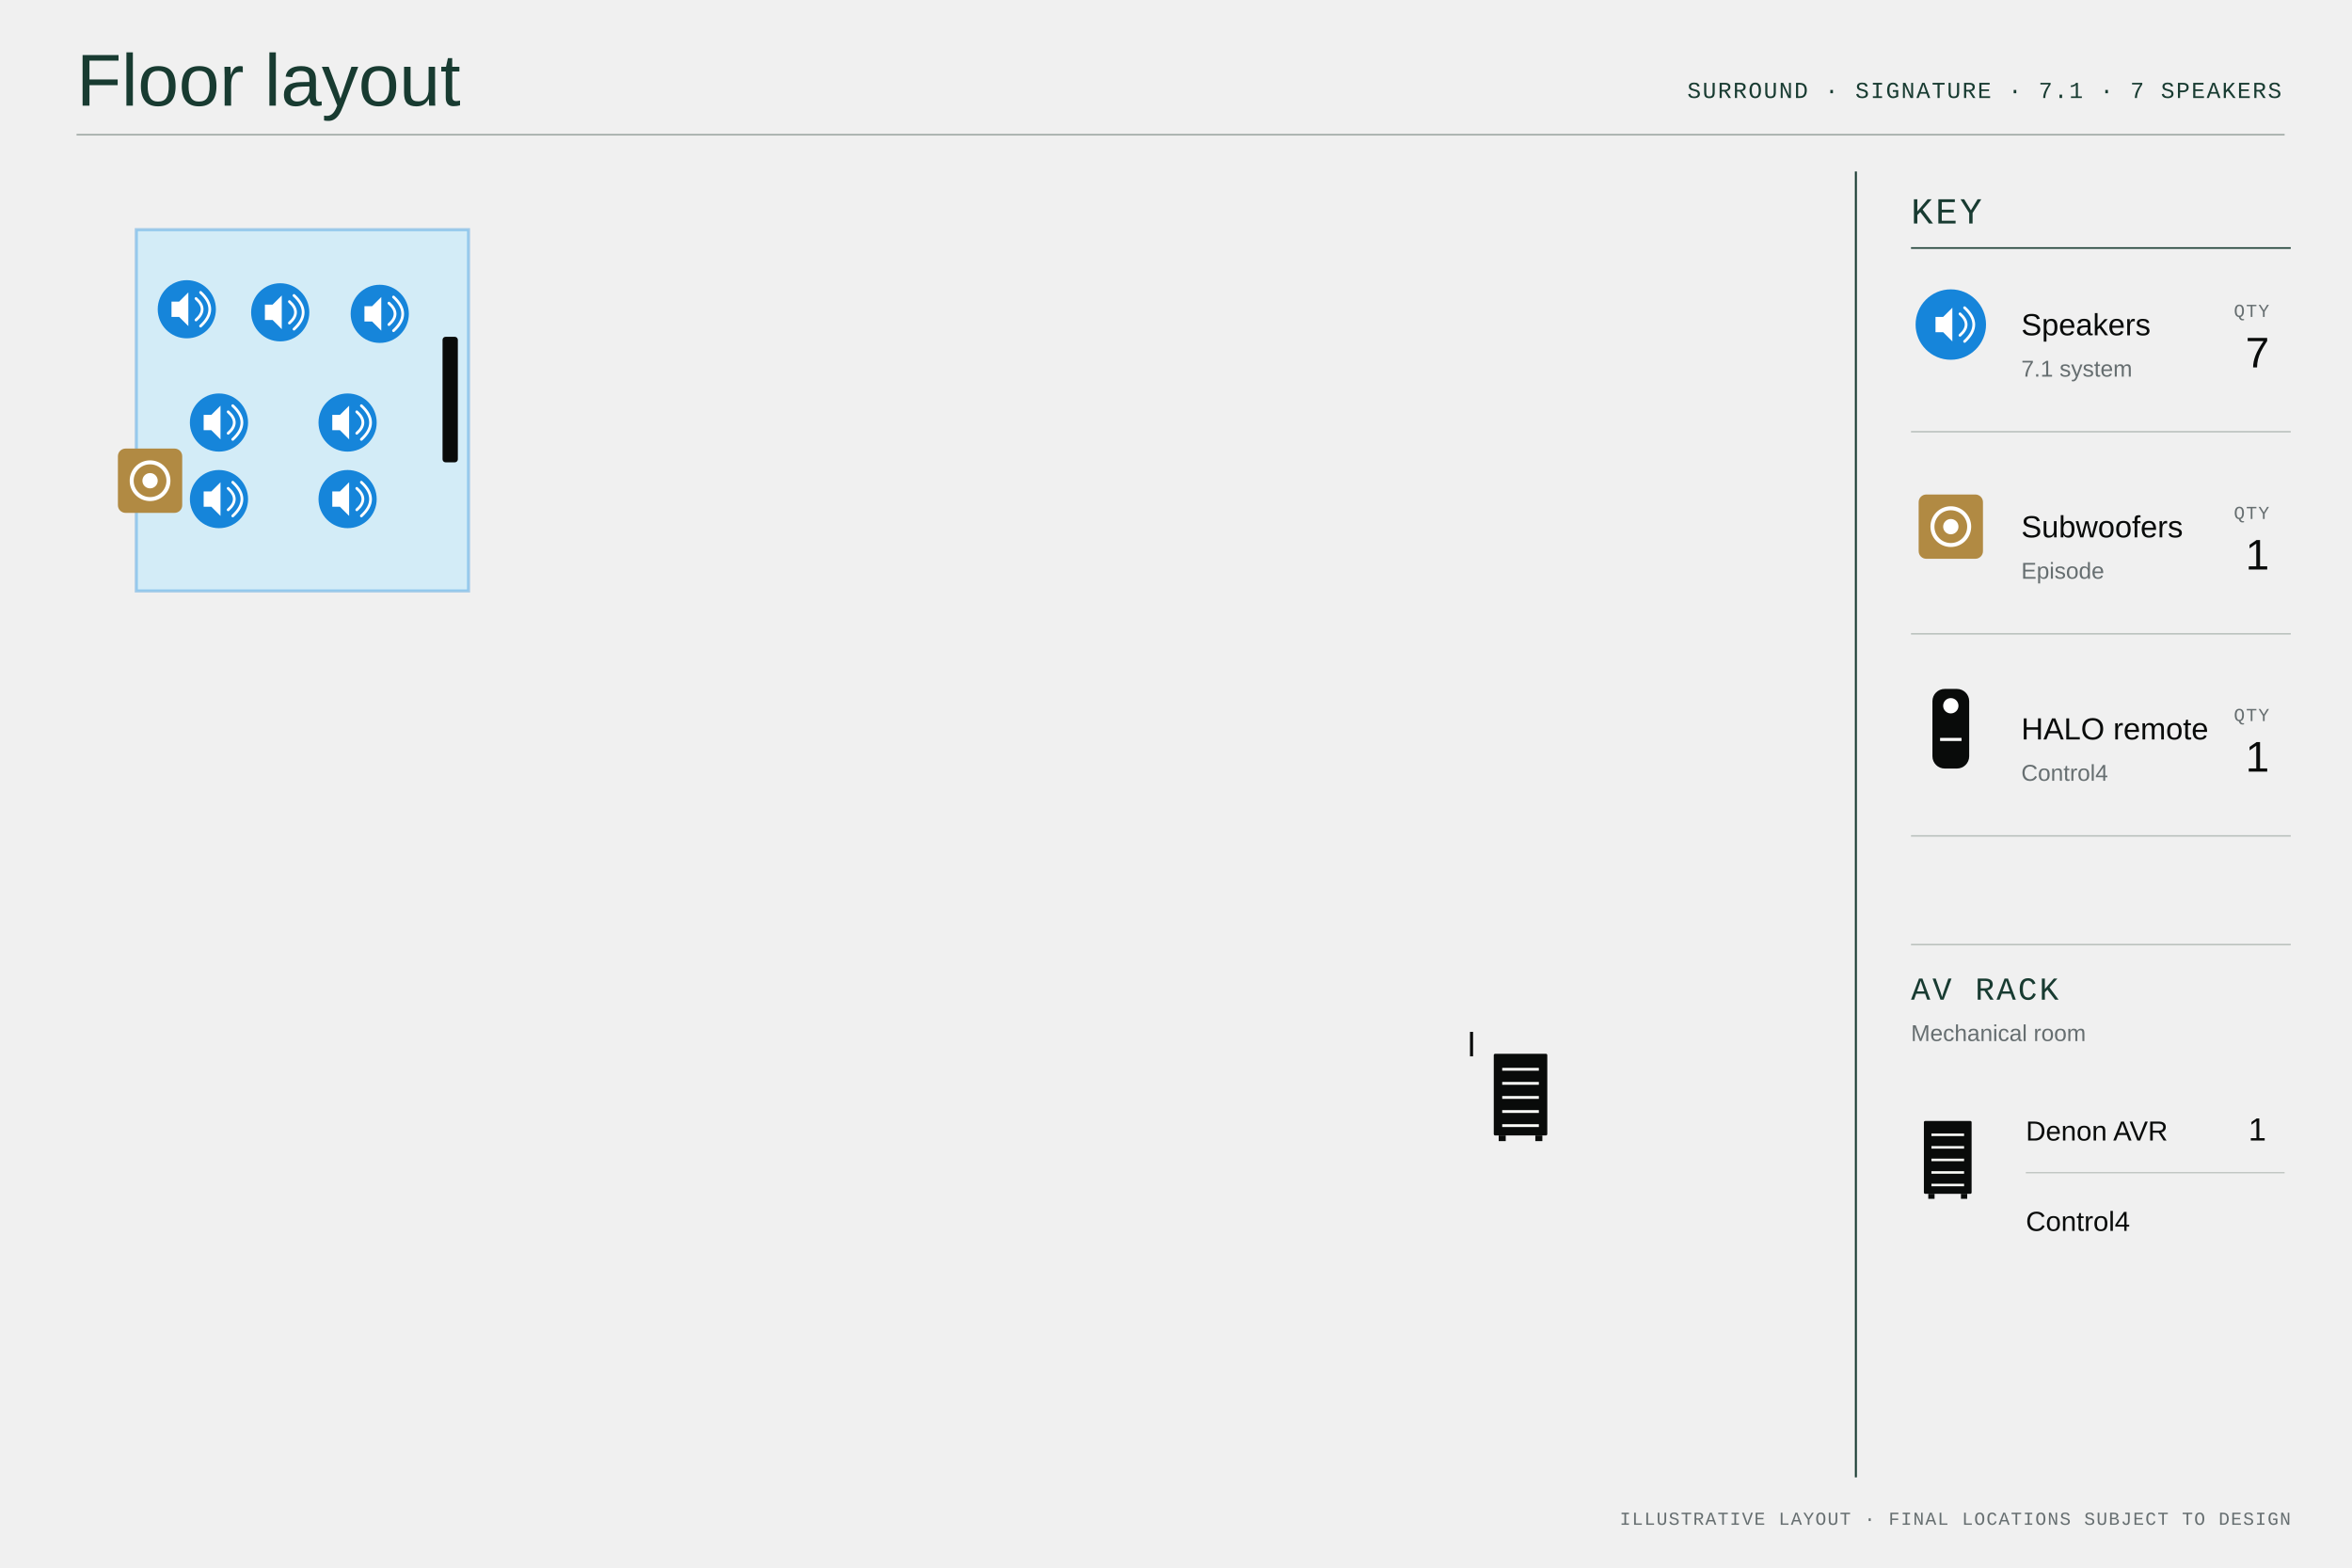
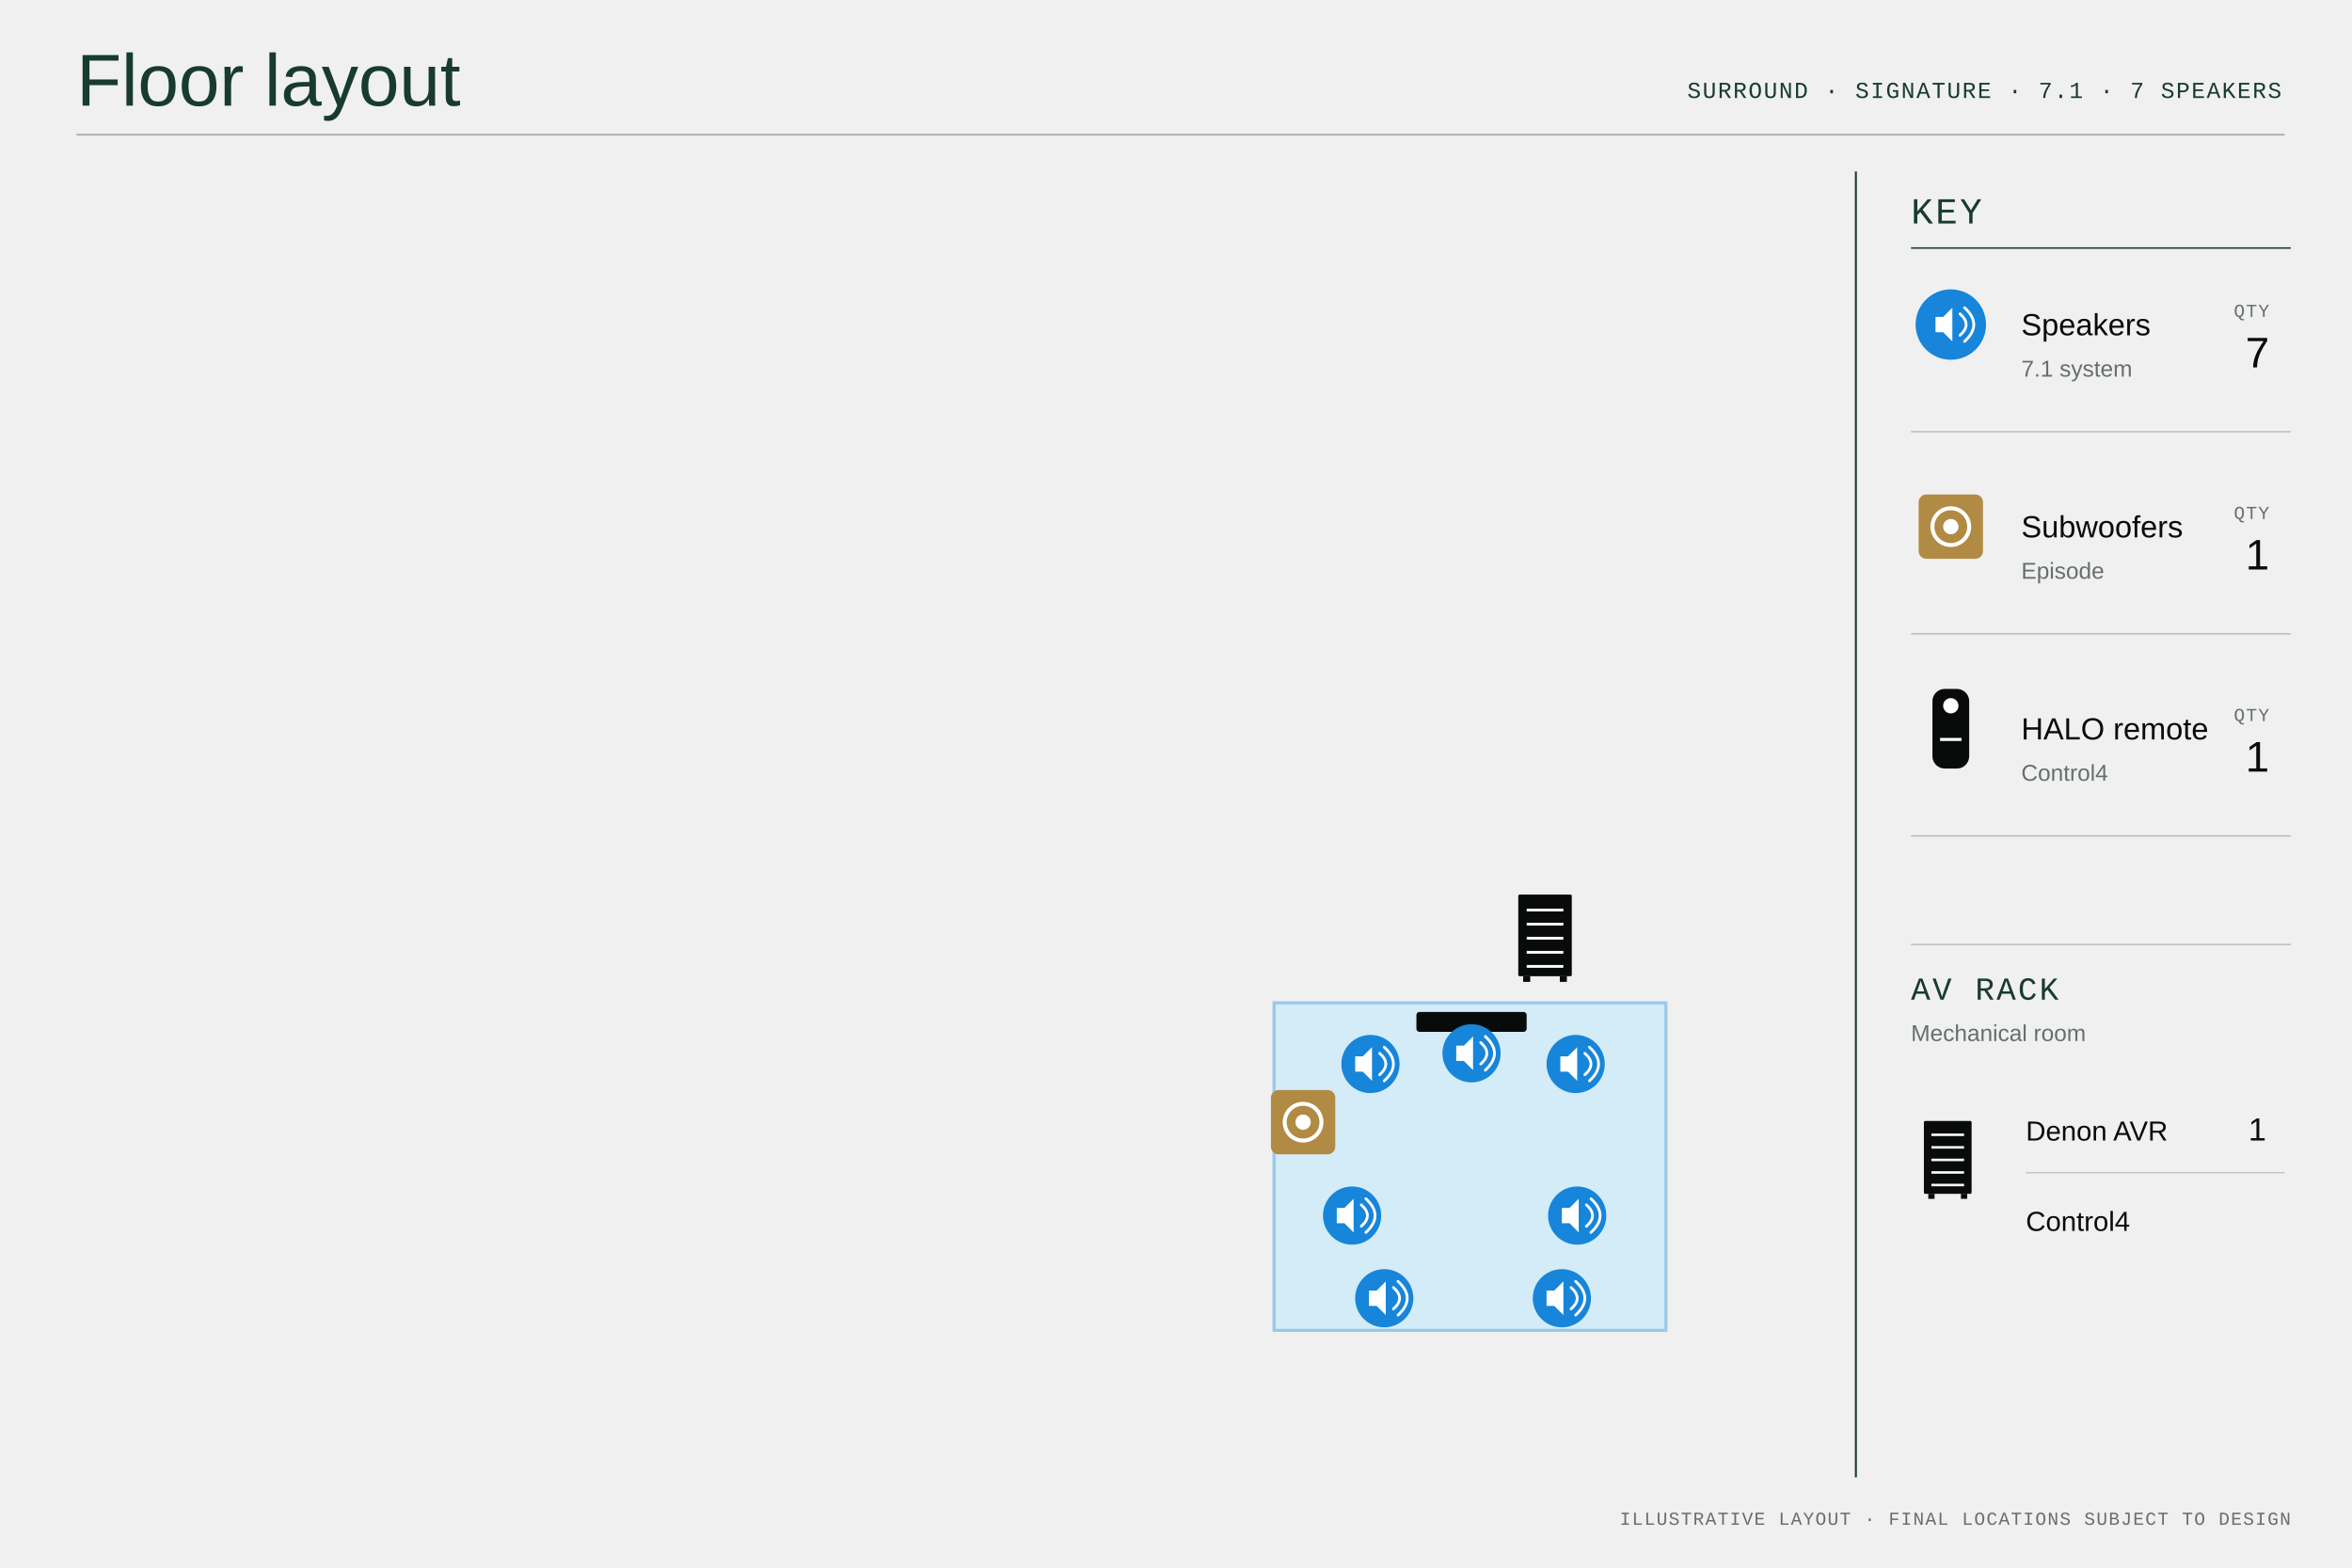
<svg xmlns="http://www.w3.org/2000/svg" viewBox="0 0 1536 1024" width="1536" height="1024" role="img" aria-label="Surround Signature floor layout and equipment key">
  <text x="50" y="69" fill="#183B31" font-family="Arial,Helvetica,sans-serif" font-size="48">Floor layout</text>
  <text x="1490" y="64" fill="#183B31" font-family="IBM Plex Mono,Courier New,monospace" font-size="15" letter-spacing=".065em" text-anchor="end">SURROUND · SIGNATURE · 7.1 · 7 SPEAKERS</text>
  <line x1="50" y1="88" x2="1492" y2="88" stroke="#9DA7A3" stroke-width="1" />
-   <rect x="89" y="150" width="217" height="236" fill="#BFE9FC" fill-opacity=".60" stroke="#1685DA" stroke-opacity=".35" stroke-width="2" />
-   <rect x="289" y="220" width="10" height="82" rx="2" fill="#090B0A" />
+   <rect x="832" y="655" width="256" height="214" fill="#BFE9FC" fill-opacity=".60" stroke="#1685DA" stroke-opacity=".35" stroke-width="2" />
+   <rect x="925" y="661" width="72" height="13" rx="2" fill="#090B0A" />
  <line x1="961" y1="674" x2="961" y2="690" stroke="#090B0A" stroke-width="2" />
-   <g transform="translate(122,202)">
+   <g transform="translate(895,695)">
    <circle r="19" fill="#1685DA" />
    <path d="M-10 -5h5l6 -6v22l-6 -6h-5z" fill="white" />
    <path d="M6 -7q8 7 0 14M9 -11q12 11 0 22" fill="none" stroke="white" stroke-width="1.8" stroke-linecap="round" />
  </g>
-   <g transform="translate(183,204)">
+   <g transform="translate(961,688)">
    <circle r="19" fill="#1685DA" />
    <path d="M-10 -5h5l6 -6v22l-6 -6h-5z" fill="white" />
    <path d="M6 -7q8 7 0 14M9 -11q12 11 0 22" fill="none" stroke="white" stroke-width="1.8" stroke-linecap="round" />
  </g>
-   <g transform="translate(248,205)">
+   <g transform="translate(1029,695)">
    <circle r="19" fill="#1685DA" />
    <path d="M-10 -5h5l6 -6v22l-6 -6h-5z" fill="white" />
    <path d="M6 -7q8 7 0 14M9 -11q12 11 0 22" fill="none" stroke="white" stroke-width="1.8" stroke-linecap="round" />
  </g>
-   <g transform="translate(143,276)">
+   <g transform="translate(883,794)">
    <circle r="19" fill="#1685DA" />
    <path d="M-10 -5h5l6 -6v22l-6 -6h-5z" fill="white" />
    <path d="M6 -7q8 7 0 14M9 -11q12 11 0 22" fill="none" stroke="white" stroke-width="1.8" stroke-linecap="round" />
  </g>
-   <g transform="translate(227,276)">
+   <g transform="translate(1030,794)">
    <circle r="19" fill="#1685DA" />
    <path d="M-10 -5h5l6 -6v22l-6 -6h-5z" fill="white" />
    <path d="M6 -7q8 7 0 14M9 -11q12 11 0 22" fill="none" stroke="white" stroke-width="1.8" stroke-linecap="round" />
  </g>
-   <g transform="translate(143,326)">
+   <g transform="translate(904,848)">
    <circle r="19" fill="#1685DA" />
    <path d="M-10 -5h5l6 -6v22l-6 -6h-5z" fill="white" />
    <path d="M6 -7q8 7 0 14M9 -11q12 11 0 22" fill="none" stroke="white" stroke-width="1.8" stroke-linecap="round" />
  </g>
-   <g transform="translate(227,326)">
+   <g transform="translate(1020,848)">
    <circle r="19" fill="#1685DA" />
    <path d="M-10 -5h5l6 -6v22l-6 -6h-5z" fill="white" />
    <path d="M6 -7q8 7 0 14M9 -11q12 11 0 22" fill="none" stroke="white" stroke-width="1.8" stroke-linecap="round" />
  </g>
-   <g transform="translate(98,314)">
+   <g transform="translate(851,733)">
    <rect x="-21" y="-21" width="42" height="42" rx="5" fill="#B18A43" />
    <circle r="12" fill="none" stroke="white" stroke-width="2.6" />
    <circle r="5" fill="white" />
  </g>
-   <g transform="translate(993,715) scale(0.92)">
+   <g transform="translate(1009,611) scale(0.92)">
    <rect x="-19" y="-29" width="38" height="58" rx="1" fill="#090B0A" />
    <path d="M-13 -18h26M-13 -8h26M-13 2h26M-13 12h26M-13 22h26" stroke="#FAFBF7" stroke-width="2" />
    <path d="M-13 29v4m26 -4v4" stroke="#090B0A" stroke-width="5" />
  </g>
  <line x1="1212" y1="112" x2="1212" y2="965" stroke="#183B31" stroke-width="1.3" />
  <text x="1248" y="146" fill="#183B31" font-family="IBM Plex Mono,Courier New,monospace" font-size="24" letter-spacing=".065em">KEY</text>
  <line x1="1248" y1="162" x2="1496" y2="162" stroke="#183B31" stroke-width="1" />
  <g>
    <g transform="translate(1274,212)">
      <circle r="23" fill="#1685DA" />
      <path d="M-10 -5h5l6 -6v22l-6 -6h-5z" fill="white" />
      <path d="M6 -7q8 7 0 14M9 -11q12 11 0 22" fill="none" stroke="white" stroke-width="1.8" stroke-linecap="round" />
    </g>
    <text x="1320" y="219" fill="#090B0A" font-family="Arial,Helvetica,sans-serif" font-size="20">Speakers</text>
    <text x="1320" y="246" fill="#666E70" font-family="Arial,Helvetica,sans-serif" font-size="15">7.1 system</text>
    <text x="1482" y="207" fill="#666E70" font-family="IBM Plex Mono,Courier New,monospace" font-size="12" letter-spacing=".065em" text-anchor="end">QTY</text>
    <text x="1482" y="240" fill="#090B0A" font-family="Arial,Helvetica,sans-serif" font-size="28" text-anchor="end">7</text>
    <line x1="1248" y1="282" x2="1496" y2="282" stroke="#BBC2BE" stroke-width="1" />
  </g>
  <g>
    <g transform="translate(1274,344)">
      <rect x="-21" y="-21" width="42" height="42" rx="5" fill="#B18A43" />
      <circle r="12" fill="none" stroke="white" stroke-width="2.6" />
      <circle r="5" fill="white" />
    </g>
    <text x="1320" y="351" fill="#090B0A" font-family="Arial,Helvetica,sans-serif" font-size="20">Subwoofers</text>
    <text x="1320" y="378" fill="#666E70" font-family="Arial,Helvetica,sans-serif" font-size="15">Episode</text>
    <text x="1482" y="339" fill="#666E70" font-family="IBM Plex Mono,Courier New,monospace" font-size="12" letter-spacing=".065em" text-anchor="end">QTY</text>
    <text x="1482" y="372" fill="#090B0A" font-family="Arial,Helvetica,sans-serif" font-size="28" text-anchor="end">1</text>
    <line x1="1248" y1="414" x2="1496" y2="414" stroke="#BBC2BE" stroke-width="1" />
  </g>
  <g>
    <g transform="translate(1274,476)">
      <rect x="-12" y="-26" width="24" height="52" rx="8" fill="#090B0A" />
      <circle cy="-15" r="5" fill="white" />
      <path d="M-7 7h14" stroke="white" stroke-width="2" />
    </g>
    <text x="1320" y="483" fill="#090B0A" font-family="Arial,Helvetica,sans-serif" font-size="20">HALO remote</text>
    <text x="1320" y="510" fill="#666E70" font-family="Arial,Helvetica,sans-serif" font-size="15">Control4</text>
    <text x="1482" y="471" fill="#666E70" font-family="IBM Plex Mono,Courier New,monospace" font-size="12" letter-spacing=".065em" text-anchor="end">QTY</text>
    <text x="1482" y="504" fill="#090B0A" font-family="Arial,Helvetica,sans-serif" font-size="28" text-anchor="end">1</text>
    <line x1="1248" y1="546" x2="1496" y2="546" stroke="#BBC2BE" stroke-width="1" />
  </g>
  <line x1="1248" y1="617" x2="1496" y2="617" stroke="#BBC2BE" stroke-width="1" />
  <text x="1248" y="653" fill="#183B31" font-family="IBM Plex Mono,Courier New,monospace" font-size="21" letter-spacing=".065em">AV RACK</text>
  <text x="1248" y="680" fill="#666E70" font-family="Arial,Helvetica,sans-serif" font-size="15">Mechanical room</text>
  <g transform="translate(1272,756) scale(0.82)">
    <rect x="-19" y="-29" width="38" height="58" rx="1" fill="#090B0A" />
    <path d="M-13 -18h26M-13 -8h26M-13 2h26M-13 12h26M-13 22h26" stroke="#FAFBF7" stroke-width="2" />
    <path d="M-13 29v4m26 -4v4" stroke="#090B0A" stroke-width="5" />
  </g>
  <text x="1323" y="745" fill="#090B0A" font-family="Arial,Helvetica,sans-serif" font-size="18">Denon AVR</text>
  <text x="1480" y="745" fill="#090B0A" font-family="Arial,Helvetica,sans-serif" font-size="21" text-anchor="end">1</text>
  <line x1="1323" y1="766" x2="1492" y2="766" stroke="#BCC2BE" stroke-width=".8" />
  <text x="1323" y="804" fill="#090B0A" font-family="Arial,Helvetica,sans-serif" font-size="18">Control4</text>
  <text x="1496" y="996" fill="#666E70" font-family="IBM Plex Mono,Courier New,monospace" font-size="12" letter-spacing=".065em" text-anchor="end">ILLUSTRATIVE LAYOUT · FINAL LOCATIONS SUBJECT TO DESIGN</text>
</svg>
